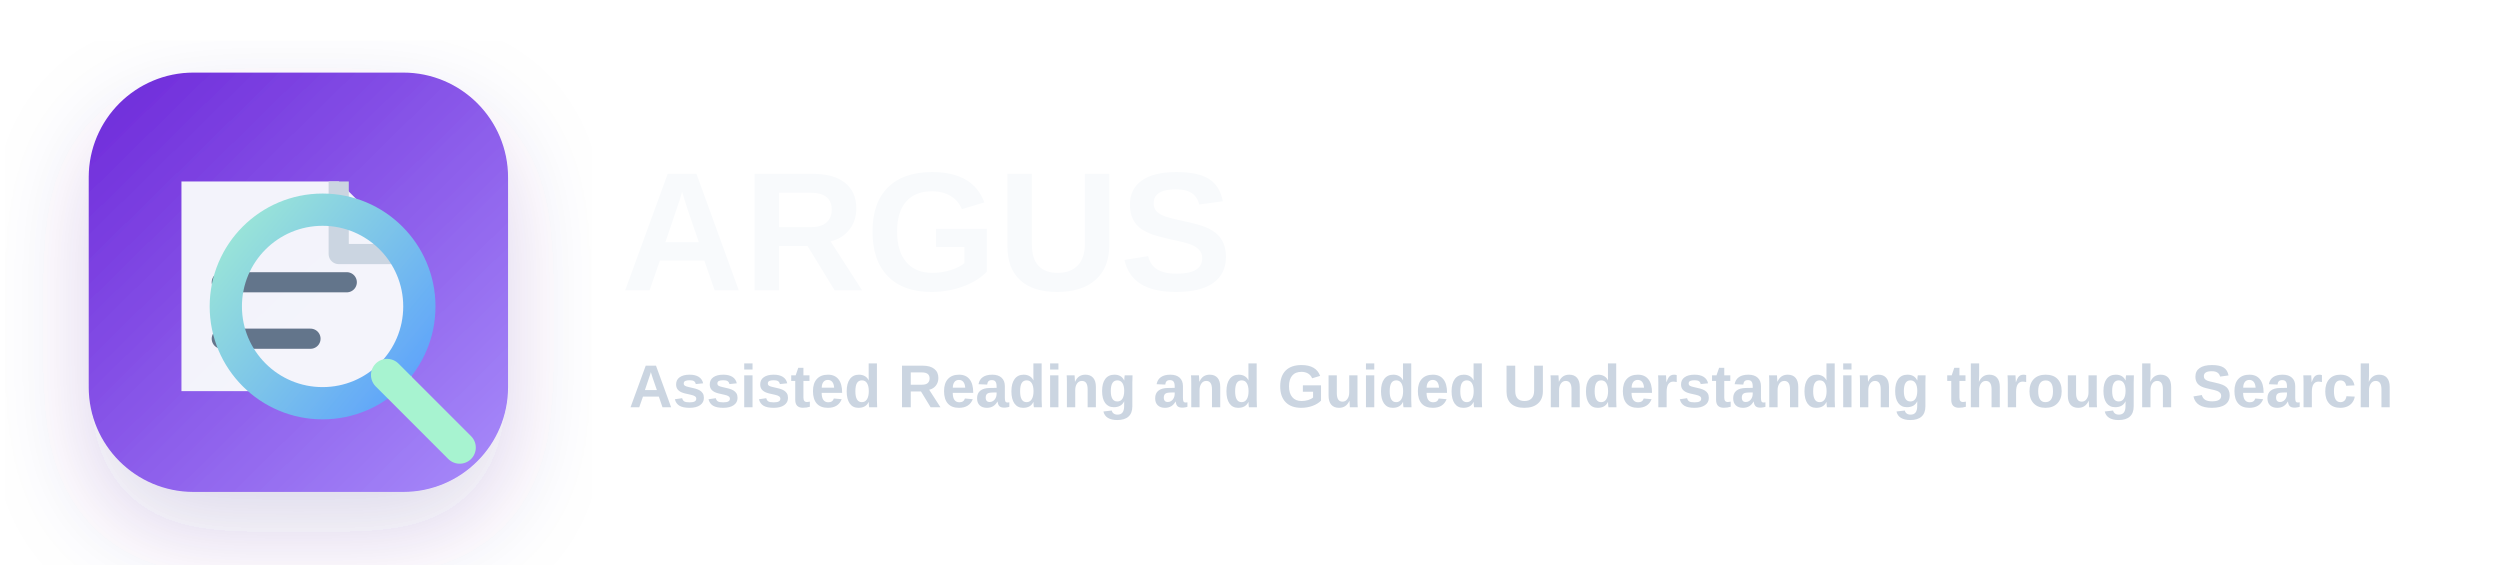
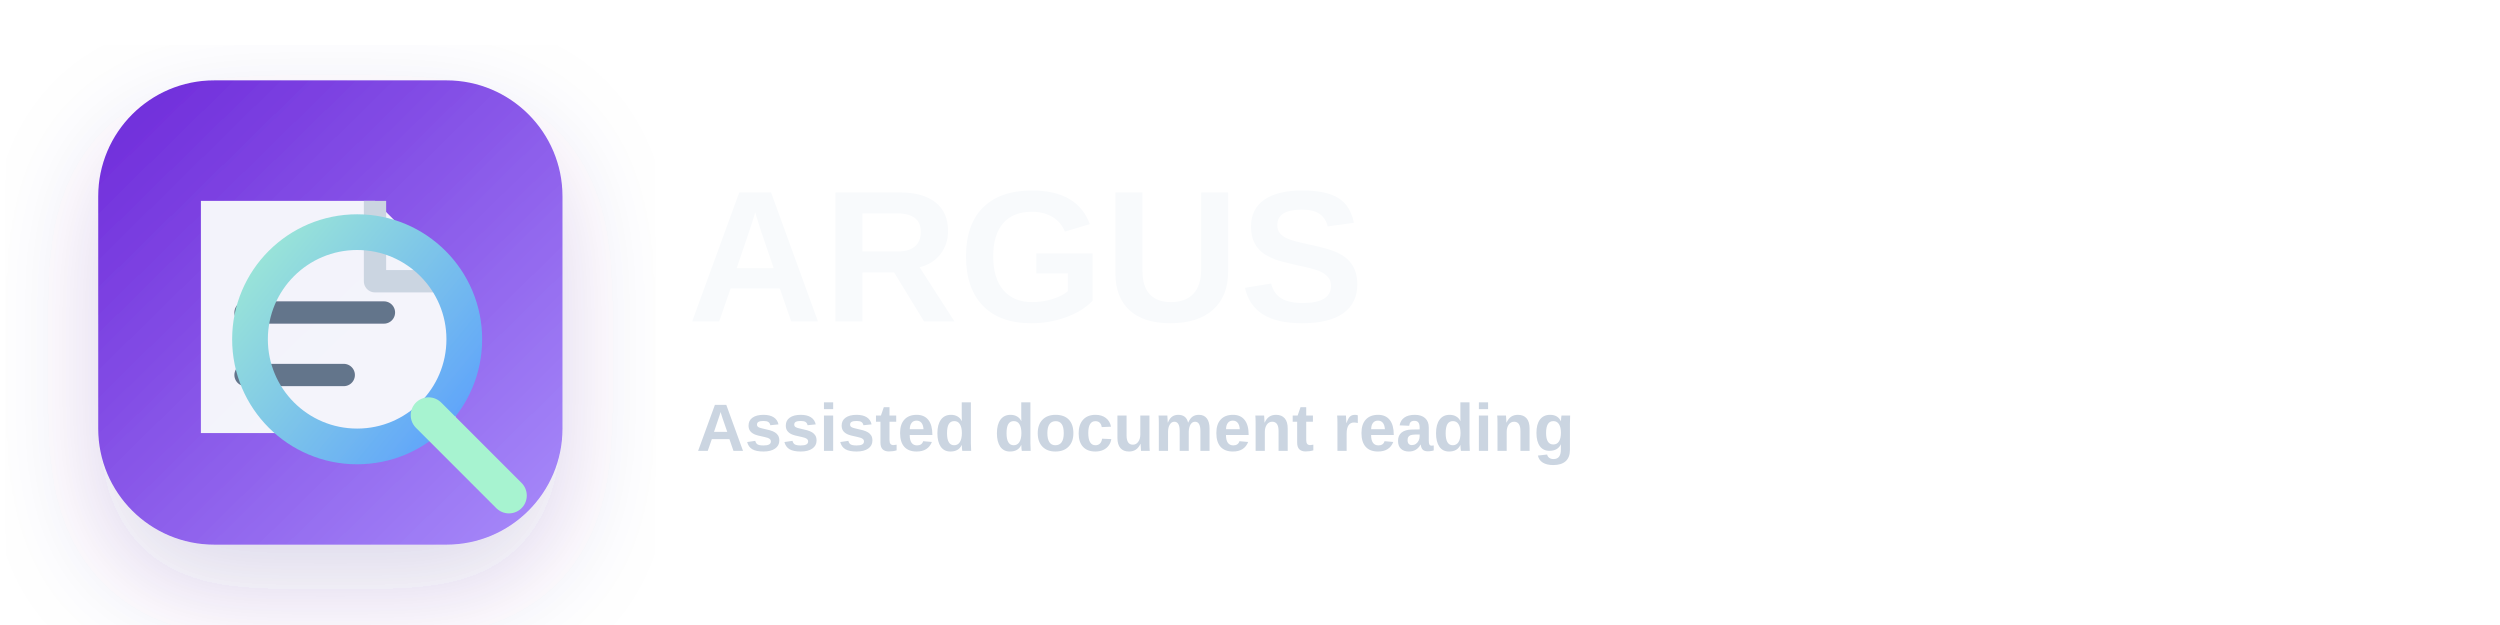
- <svg xmlns="http://www.w3.org/2000/svg" width="620" height="140" viewBox="0 0 620 140" role="img" aria-labelledby="title desc">
+ <svg xmlns="http://www.w3.org/2000/svg" width="560" height="140" viewBox="0 0 560 140" role="img" aria-labelledby="title desc">
  <defs>
    <linearGradient id="argus-bg" x1="22" y1="18" x2="124" y2="122" gradientUnits="userSpaceOnUse">
      <stop offset="0" stop-color="#6d28d9" />
      <stop offset="1" stop-color="#a78bfa" />
    </linearGradient>
    <linearGradient id="argus-accent" x1="48" y1="48" x2="103" y2="93" gradientUnits="userSpaceOnUse">
      <stop offset="0" stop-color="#a7f3d0" />
      <stop offset="1" stop-color="#60a5fa" />
    </linearGradient>
    <filter id="argus-shadow" x="-20%" y="-20%" width="140%" height="140%">
      <feDropShadow dx="0" dy="10" stdDeviation="12" flood-color="#4c1d95" flood-opacity=".18" />
    </filter>
  </defs>
  <g filter="url(#argus-shadow)">
    <rect x="22" y="18" width="104" height="104" rx="26" fill="url(#argus-bg)" />
    <path d="M45 45h39l18 18v34H45z" fill="#f8fafc" opacity=".96" />
    <path d="M84 45v18h18" fill="none" stroke="#cbd5e1" stroke-width="5" stroke-linejoin="round" />
    <path d="M55 70h31M55 84h22" stroke="#64748b" stroke-width="5" stroke-linecap="round" />
    <circle cx="80" cy="76" r="24" fill="none" stroke="url(#argus-accent)" stroke-width="8" />
    <path d="M96 93l18 18" stroke="#a7f3d0" stroke-width="8" stroke-linecap="round" />
  </g>
  <text x="154" y="72" font-family="Avenir Next, Arial, sans-serif" font-size="42" font-weight="800" fill="#f8fafc">ARGUS</text>
-   <text x="156" y="101" font-family="Avenir Next, Arial, sans-serif" font-size="15" font-weight="700" fill="#cbd5e1">Assisted Reading and Guided Understanding through Search</text>
+   <text x="156" y="101" font-family="Avenir Next, Arial, sans-serif" font-size="15" font-weight="700" fill="#cbd5e1">Assisted document reading</text>
</svg>
